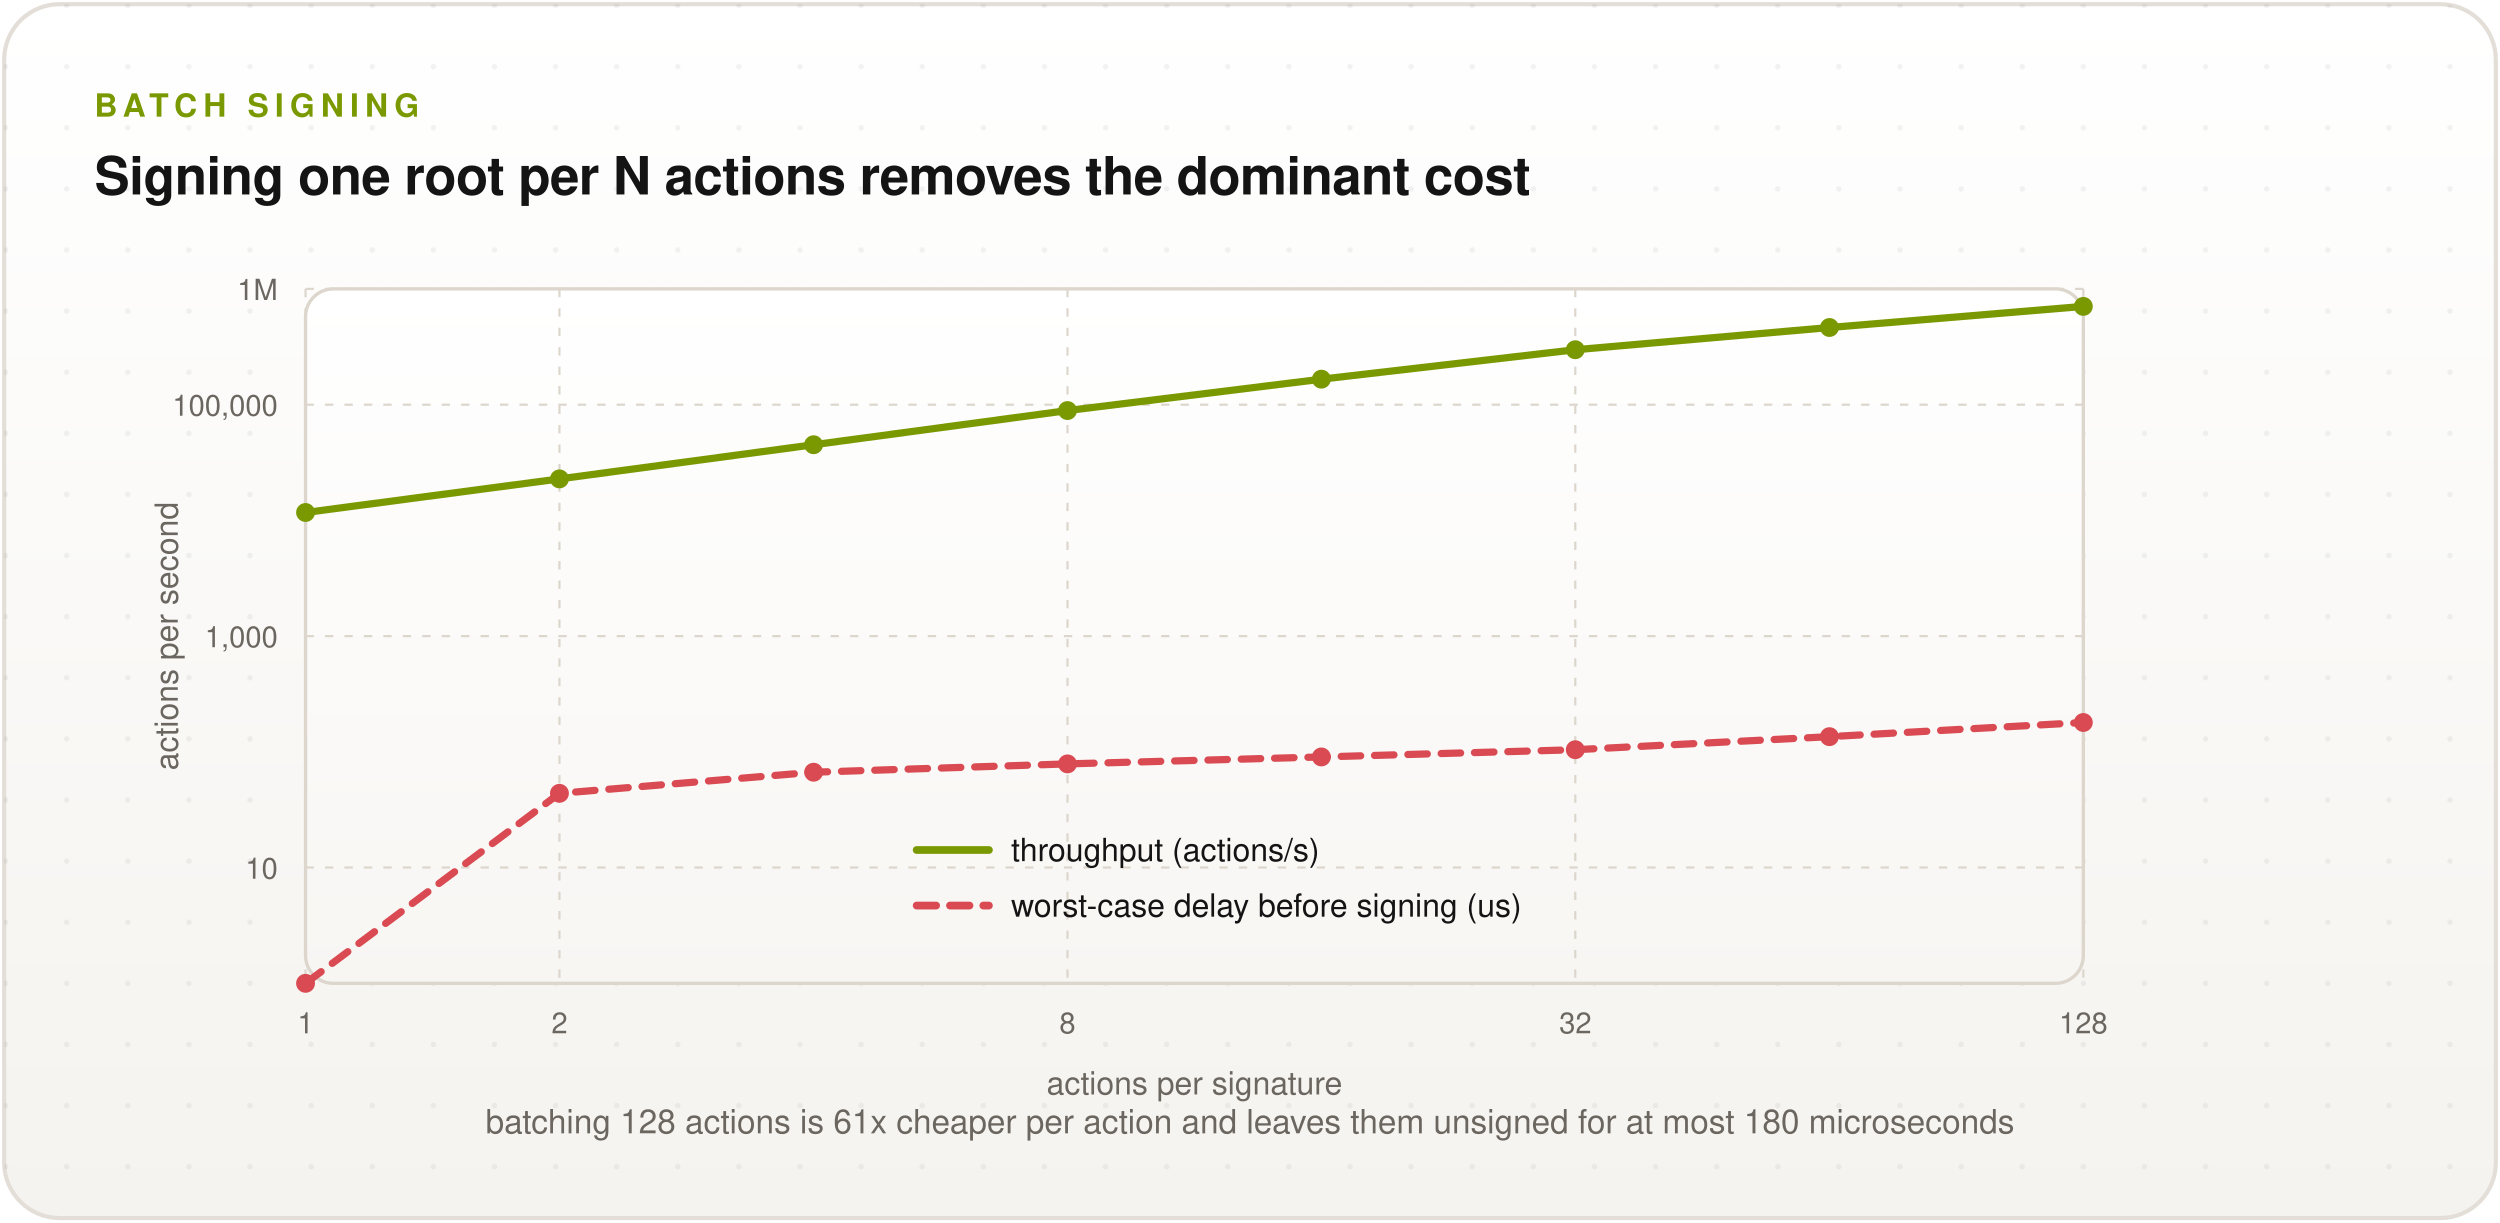
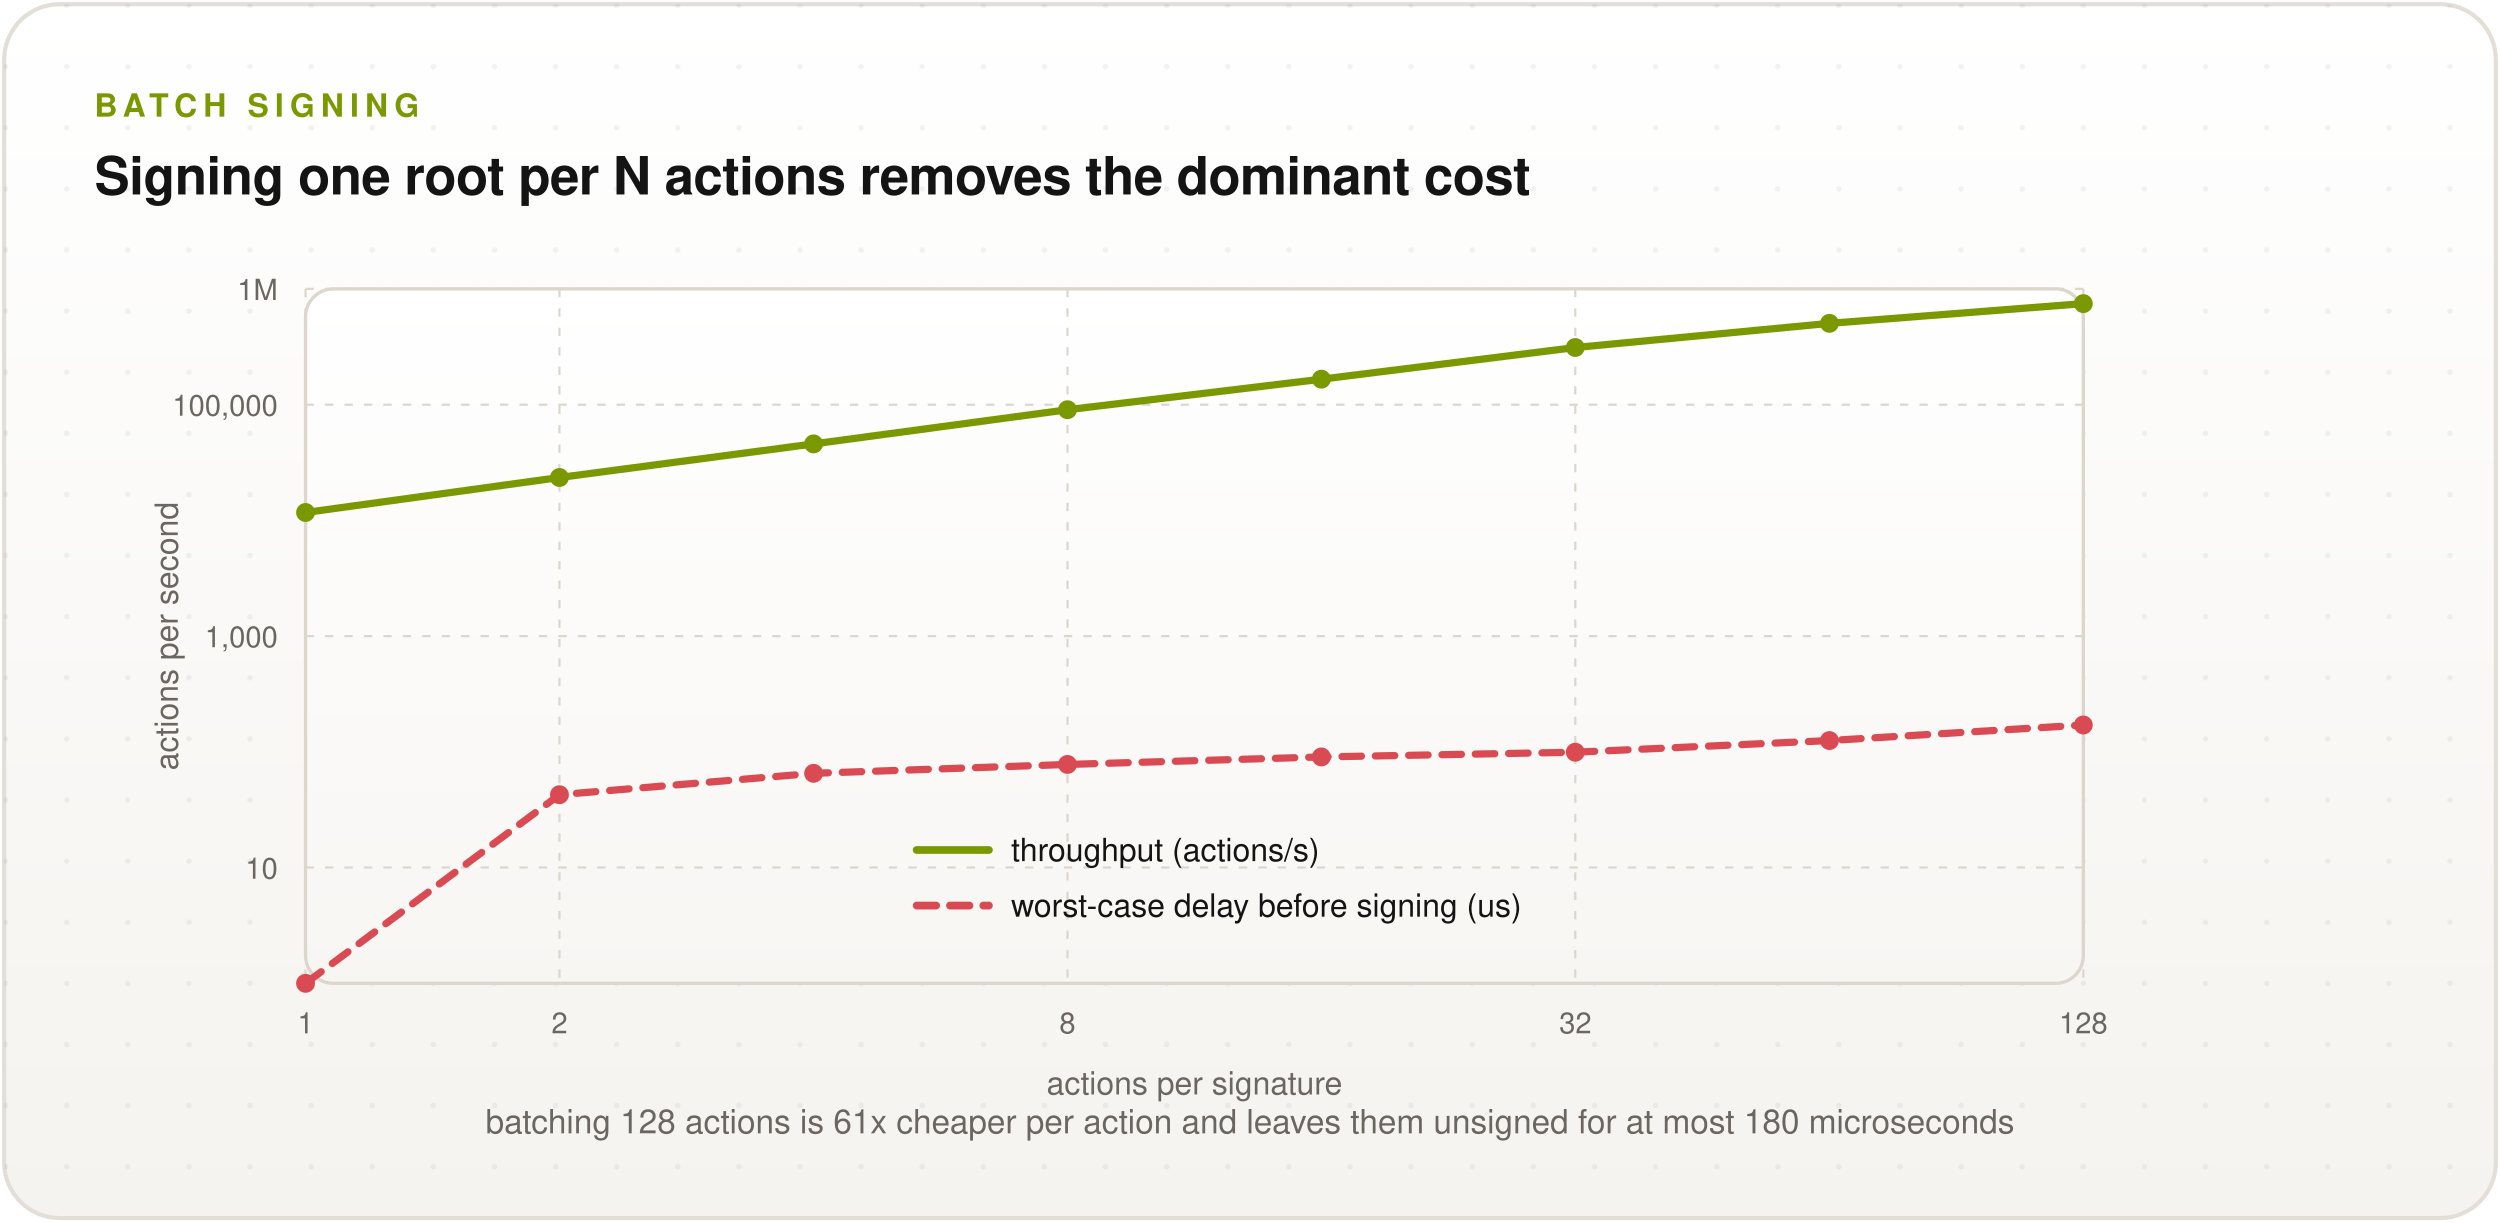
<svg xmlns="http://www.w3.org/2000/svg" width="900" height="440" viewBox="0 0 900 440" font-family="Montserrat,'Source Sans 3',-apple-system,'Segoe UI',Helvetica,Arial,sans-serif">
  <defs>
    <linearGradient id="gPanel" x1="0" y1="0" x2="0" y2="1">
      <stop offset="0" stop-color="#ffffff" />
      <stop offset="1" stop-color="#f5f3ef" />
    </linearGradient>
    <linearGradient id="gCard" x1="0" y1="0" x2="0" y2="1">
      <stop offset="0" stop-color="#ffffff" />
      <stop offset="1" stop-color="#f8f6f3" />
    </linearGradient>
    <linearGradient id="gWarm" x1="0" y1="0" x2="0" y2="1">
      <stop offset="0" stop-color="#efece6" />
      <stop offset="1" stop-color="#e6e2da" />
    </linearGradient>
    <linearGradient id="gLime" x1="0" y1="0" x2="0" y2="1">
      <stop offset="0" stop-color="#e4ff5c" />
      <stop offset="1" stop-color="#cfff04" />
    </linearGradient>
    <linearGradient id="gTint" x1="0" y1="0" x2="0" y2="1">
      <stop offset="0" stop-color="#f8ffd8" />
      <stop offset="1" stop-color="#eeffa8" />
    </linearGradient>
    <linearGradient id="gRed" x1="0" y1="0" x2="0" y2="1">
      <stop offset="0" stop-color="#ffeced" />
      <stop offset="1" stop-color="#ffdcde" />
    </linearGradient>
    <linearGradient id="gInk" x1="0" y1="0" x2="0" y2="1">
      <stop offset="0" stop-color="#242424" />
      <stop offset="1" stop-color="#0a0a0a" />
    </linearGradient>
    <linearGradient id="gGate" x1="0" y1="0" x2="0" y2="1">
      <stop offset="0" stop-color="#242424" />
      <stop offset="1" stop-color="#0a0a0a" />
    </linearGradient>
    <filter id="fShadow" x="-30%" y="-30%" width="160%" height="170%">
      <feDropShadow dx="0" dy="2.5" stdDeviation="4" flood-color="#000000" flood-opacity="0.16" />
    </filter>
    <filter id="fGlow" x="-60%" y="-60%" width="220%" height="220%">
      <feDropShadow dx="0" dy="3" stdDeviation="5" flood-color="#000000" flood-opacity="0.22" />
    </filter>
    <pattern id="pGrid" width="22" height="22" patternUnits="userSpaceOnUse">
      <circle cx="2" cy="2" r="1" fill="#0a0a0a" opacity="0.05" />
    </pattern>
  </defs>
  <rect x="1.5" y="1.5" width="897" height="437" rx="20" fill="url(#gPanel)" stroke="#e3ded7" stroke-width="1.5" />
  <rect x="1.5" y="1.5" width="897" height="437" rx="20" fill="url(#pGrid)" />
  <text x="34" y="42" font-size="11.5" font-weight="700" letter-spacing="2.2" fill="#7a9900">BATCH SIGNING</text>
  <text x="34" y="70" font-size="19" font-weight="700" letter-spacing="-0.2" fill="#141414">Signing one root per N actions removes the dominant cost</text>
  <rect x="110" y="104" width="640" height="250" rx="10" fill="url(#gCard)" stroke="#dcd6cd" stroke-width="1.2" />
  <line x1="110.0" y1="104" x2="110.0" y2="354" stroke="#dcd6cd" stroke-width="0.8" stroke-dasharray="3 4" />
  <text x="110.0" y="372" font-size="10.5" fill="#6b665f" text-anchor="middle">1</text>
  <line x1="201.4" y1="104" x2="201.4" y2="354" stroke="#dcd6cd" stroke-width="0.8" stroke-dasharray="3 4" />
  <text x="201.429" y="372" font-size="10.5" fill="#6b665f" text-anchor="middle">2</text>
  <line x1="384.3" y1="104" x2="384.3" y2="354" stroke="#dcd6cd" stroke-width="0.8" stroke-dasharray="3 4" />
  <text x="384.286" y="372" font-size="10.5" fill="#6b665f" text-anchor="middle">8</text>
  <line x1="567.1" y1="104" x2="567.1" y2="354" stroke="#dcd6cd" stroke-width="0.8" stroke-dasharray="3 4" />
  <text x="567.143" y="372" font-size="10.5" fill="#6b665f" text-anchor="middle">32</text>
  <line x1="750.0" y1="104" x2="750.0" y2="354" stroke="#dcd6cd" stroke-width="0.8" stroke-dasharray="3 4" />
  <text x="750.0" y="372" font-size="10.5" fill="#6b665f" text-anchor="middle">128</text>
  <line x1="110" y1="312.3" x2="750" y2="312.3" stroke="#dcd6cd" stroke-width="0.8" stroke-dasharray="3 4" />
  <text x="100" y="316.333" font-size="10.5" fill="#6b665f" text-anchor="end">10</text>
  <line x1="110" y1="229.0" x2="750" y2="229.0" stroke="#dcd6cd" stroke-width="0.8" stroke-dasharray="3 4" />
  <text x="100" y="233.0" font-size="10.5" fill="#6b665f" text-anchor="end">1,000</text>
  <line x1="110" y1="145.7" x2="750" y2="145.7" stroke="#dcd6cd" stroke-width="0.8" stroke-dasharray="3 4" />
  <text x="100" y="149.667" font-size="10.5" fill="#6b665f" text-anchor="end">100,000</text>
  <line x1="110" y1="104.0" x2="750" y2="104.0" stroke="#dcd6cd" stroke-width="0.8" stroke-dasharray="3 4" />
  <text x="100" y="108.0" font-size="10.5" fill="#6b665f" text-anchor="end">1M</text>
  <text x="430.0" y="394" font-size="11.5" fill="#6b665f" text-anchor="middle">actions per signature</text>
  <text x="64" y="229.0" font-size="11.5" fill="#6b665f" text-anchor="middle" transform="rotate(-90 64 229.0)">actions per second</text>
-   <path d="M110.0 184.5 L201.4 172.4 L292.9 160.1 L384.3 147.8 L475.7 136.5 L567.1 125.9 L658.6 117.9 L750.0 110.3" fill="none" stroke="#7a9900" stroke-width="2.6" stroke-linecap="round" stroke-linejoin="round" />
+   <path d="M110.0 184.5 L201.4 171.9 L292.9 159.8 L384.3 147.5 L475.7 136.5 L567.1 125.1 L658.6 116.4 L750.0 109.3" fill="none" stroke="#7a9900" stroke-width="2.6" stroke-linecap="round" stroke-linejoin="round" />
  <circle cx="110.0" cy="184.5" r="3.4" fill="#7a9900" />
-   <circle cx="201.4" cy="172.4" r="3.4" fill="#7a9900" />
-   <circle cx="292.9" cy="160.1" r="3.4" fill="#7a9900" />
-   <circle cx="384.3" cy="147.8" r="3.4" fill="#7a9900" />
+   <circle cx="201.4" cy="171.9" r="3.4" fill="#7a9900" />
+   <circle cx="292.9" cy="159.8" r="3.4" fill="#7a9900" />
+   <circle cx="384.3" cy="147.5" r="3.4" fill="#7a9900" />
  <circle cx="475.7" cy="136.5" r="3.4" fill="#7a9900" />
-   <circle cx="567.1" cy="125.9" r="3.4" fill="#7a9900" />
-   <circle cx="658.6" cy="117.9" r="3.4" fill="#7a9900" />
-   <circle cx="750.0" cy="110.3" r="3.4" fill="#7a9900" />
-   <path d="M110.0 354.0 L201.4 285.6 L292.9 278.0 L384.3 275.0 L475.7 272.5 L567.1 269.9 L658.6 265.2 L750.0 260.1" fill="none" stroke="#d94a52" stroke-width="2.6" stroke-linecap="round" stroke-linejoin="round" stroke-dasharray="7 5" />
+   <circle cx="567.1" cy="125.1" r="3.4" fill="#7a9900" />
+   <circle cx="658.6" cy="116.4" r="3.4" fill="#7a9900" />
+   <circle cx="750.0" cy="109.3" r="3.4" fill="#7a9900" />
+   <path d="M110.0 354.0 L201.4 286.1 L292.9 278.4 L384.3 275.2 L475.7 272.5 L567.1 270.8 L658.6 266.6 L750.0 261.0" fill="none" stroke="#d94a52" stroke-width="2.6" stroke-linecap="round" stroke-linejoin="round" stroke-dasharray="7 5" />
  <circle cx="110.0" cy="354.0" r="3.4" fill="#d94a52" />
-   <circle cx="201.4" cy="285.6" r="3.4" fill="#d94a52" />
-   <circle cx="292.9" cy="278.0" r="3.4" fill="#d94a52" />
-   <circle cx="384.3" cy="275.0" r="3.4" fill="#d94a52" />
+   <circle cx="201.4" cy="286.1" r="3.4" fill="#d94a52" />
+   <circle cx="292.9" cy="278.4" r="3.4" fill="#d94a52" />
+   <circle cx="384.3" cy="275.2" r="3.4" fill="#d94a52" />
  <circle cx="475.7" cy="272.5" r="3.4" fill="#d94a52" />
-   <circle cx="567.1" cy="269.9" r="3.4" fill="#d94a52" />
-   <circle cx="658.6" cy="265.2" r="3.4" fill="#d94a52" />
-   <circle cx="750.0" cy="260.1" r="3.4" fill="#d94a52" />
+   <circle cx="567.1" cy="270.8" r="3.4" fill="#d94a52" />
+   <circle cx="658.6" cy="266.6" r="3.4" fill="#d94a52" />
+   <circle cx="750.0" cy="261.0" r="3.4" fill="#d94a52" />
  <line x1="330" y1="306" x2="356" y2="306" stroke="#7a9900" stroke-width="2.8" stroke-linecap="round" />
  <text x="364" y="310" font-size="11.5" fill="#141414" text-anchor="start">throughput (actions/s)</text>
  <line x1="330" y1="326" x2="356" y2="326" stroke="#d94a52" stroke-width="2.8" stroke-linecap="round" stroke-dasharray="7 5" />
  <text x="364" y="330" font-size="11.5" fill="#141414" text-anchor="start">worst-case delay before signing (us)</text>
  <text x="450" y="408" font-size="12" fill="#6b665f" text-anchor="middle">batching 128 actions is 61x cheaper per action and leaves them unsigned for at most 180 microseconds</text>
</svg>
